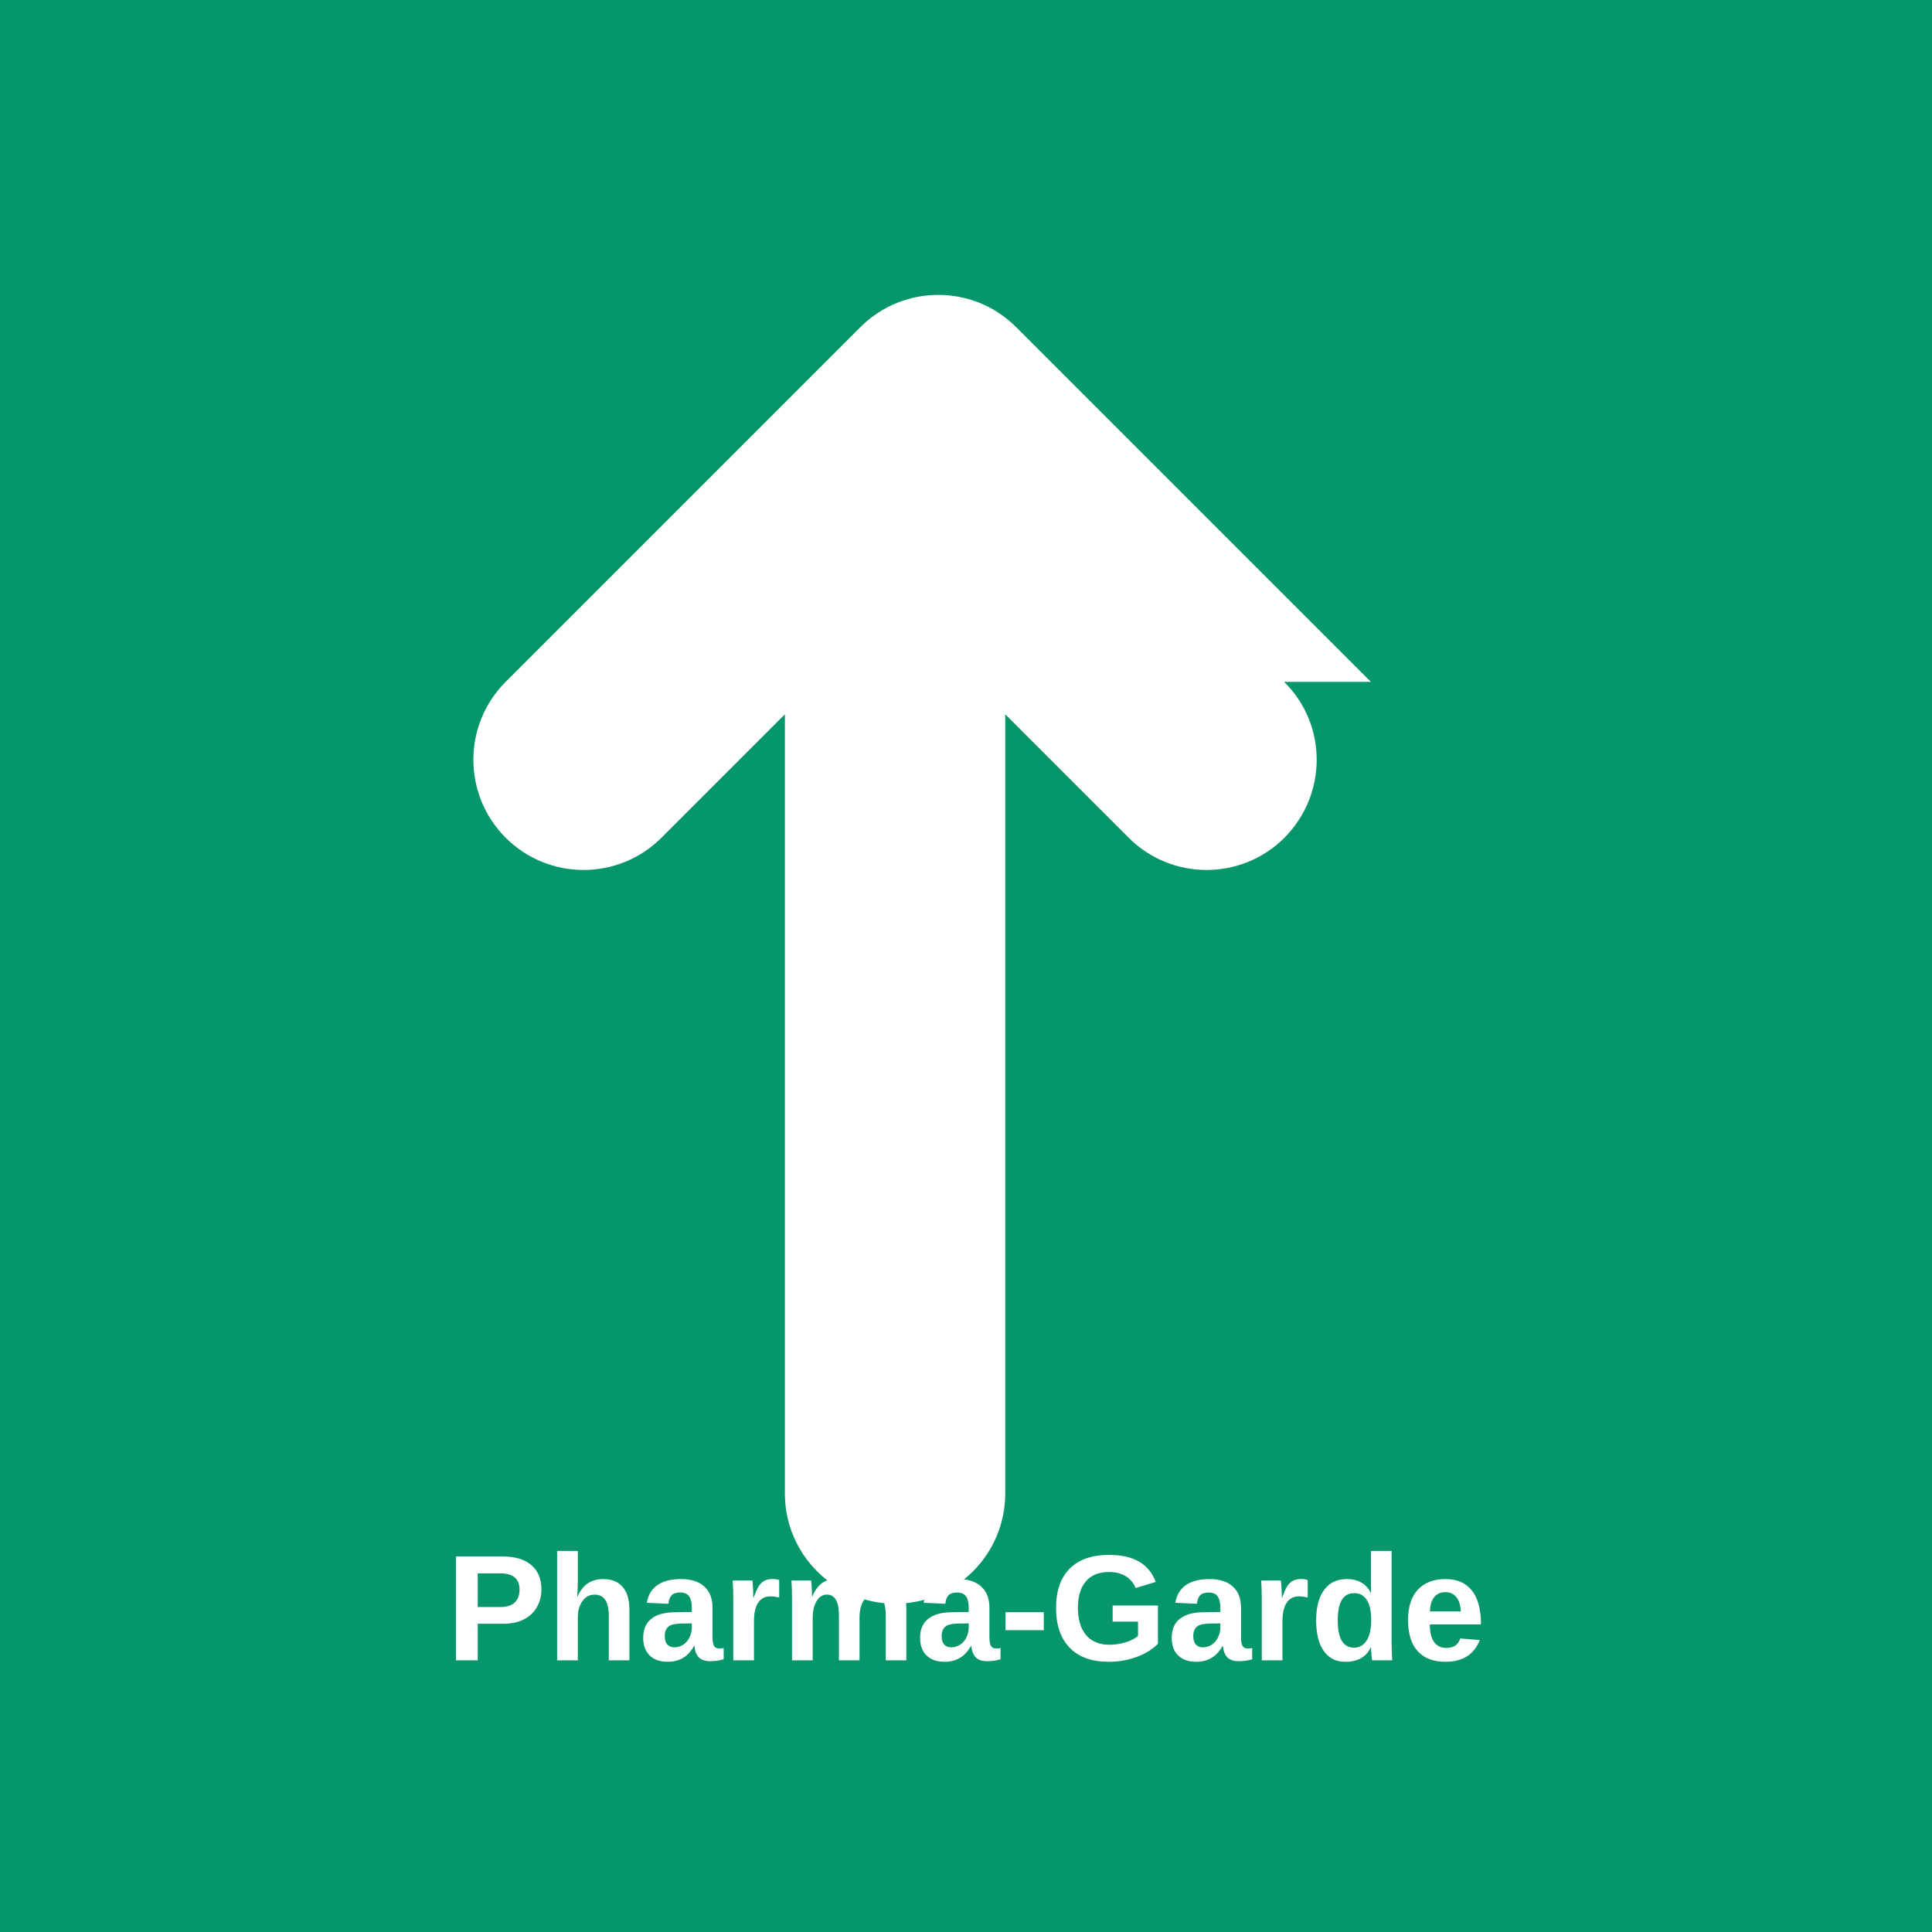
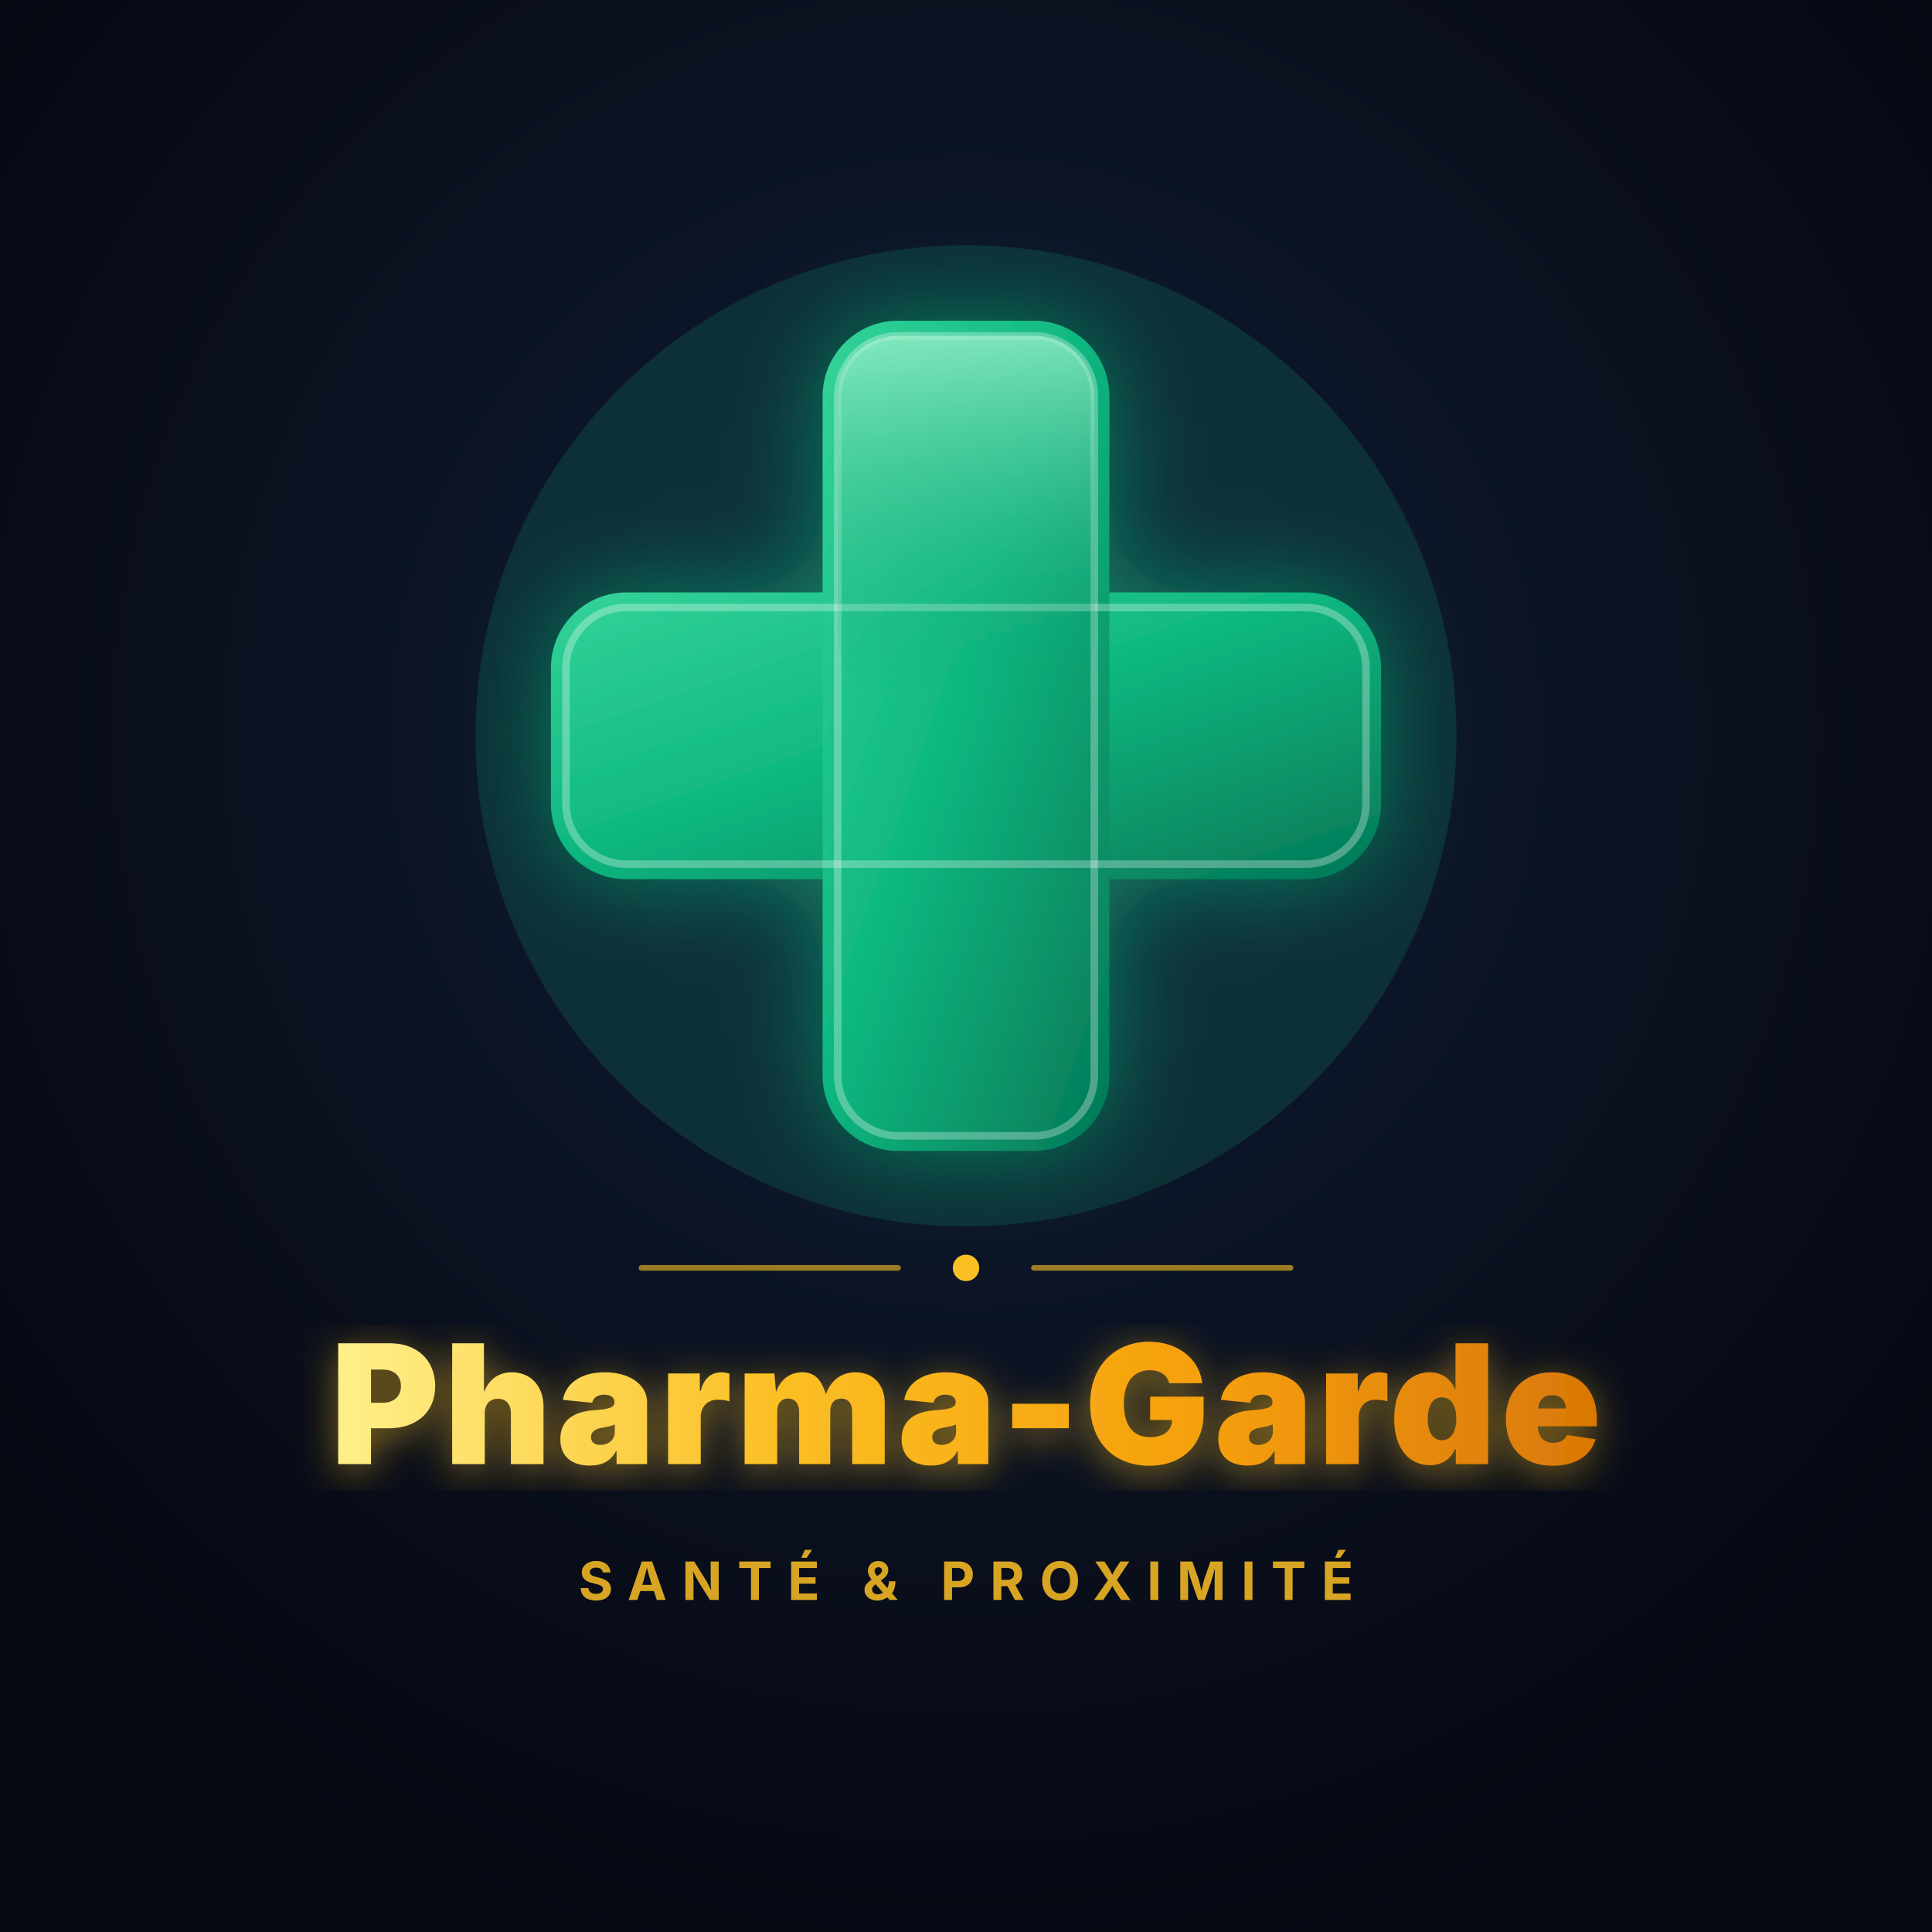
- <svg xmlns="http://www.w3.org/2000/svg" viewBox="0 0 512 512">
-   <rect width="512" height="512" fill="#059669" />
-   <path fill="#ffffff" d="M363.3 180.7l-94-94c-11.4-11.4-29.9-11.4-41.3 0l-94 94c-11.4 11.4-11.4 29.9 0 41.3s29.9 11.4 41.3 0L208 189.3v206.5c0 16.1 13.1 29.2 29.2 29.2s29.2-13.1 29.2-29.2V189.3l32.7 32.7c11.4 11.4 29.9 11.4 41.3 0 11.4-11.5 11.4-30-.1-41.3z" />
-   <text x="256" y="440" font-family="Arial, sans-serif" font-size="40" font-weight="bold" fill="#ffffff" text-anchor="middle">Pharma-Garde</text>
+ <svg xmlns="http://www.w3.org/2000/svg" viewBox="0 0 512 512" width="100%" height="100%">
+   <defs>
+     <radialGradient id="bgGlow" cx="50%" cy="38%" r="65%">
+       <stop offset="0%" stop-color="#0f1f38" />
+       <stop offset="65%" stop-color="#0a0f1c" />
+       <stop offset="100%" stop-color="#050811" />
+     </radialGradient>
+     <filter id="emeraldGlow" x="-30%" y="-30%" width="160%" height="160%">
+       <feDropShadow dx="0" dy="0" stdDeviation="12" flood-color="#10b981" flood-opacity="0.55" />
+     </filter>
+     <linearGradient id="emeraldGrad" x1="0%" y1="0%" x2="100%" y2="100%">
+       <stop offset="0%" stop-color="#34d399" />
+       <stop offset="45%" stop-color="#10b981" />
+       <stop offset="100%" stop-color="#047857" />
+     </linearGradient>
+     <linearGradient id="innerLight" x1="0%" y1="0%" x2="0%" y2="100%">
+       <stop offset="0%" stop-color="#a7f3d0" stop-opacity="0.7" />
+       <stop offset="100%" stop-color="#059669" stop-opacity="0" />
+     </linearGradient>
+     <linearGradient id="goldGrad" x1="0%" y1="0%" x2="100%" y2="0%">
+       <stop offset="0%" stop-color="#fef08a" />
+       <stop offset="35%" stop-color="#fbbf24" />
+       <stop offset="70%" stop-color="#f59e0b" />
+       <stop offset="100%" stop-color="#d97706" />
+     </linearGradient>
+     <filter id="goldGlow" x="-20%" y="-20%" width="140%" height="140%">
+       <feDropShadow dx="0" dy="2" stdDeviation="5" flood-color="#fbbf24" flood-opacity="0.5" />
+     </filter>
+   </defs>
+   <rect width="512" height="512" fill="url(#bgGlow)" />
+   <circle cx="256" cy="195" r="130" fill="#10b981" opacity="0.16" />
+   <g filter="url(#emeraldGlow)">
+     <rect x="146" y="157" width="220" height="76" rx="20" ry="20" fill="url(#emeraldGrad)" />
+     <rect x="218" y="85" width="76" height="220" rx="20" ry="20" fill="url(#emeraldGrad)" />
+     <rect x="150" y="161" width="212" height="68" rx="16" fill="none" stroke="rgba(255,255,255,0.3)" stroke-width="2" />
+     <rect x="222" y="89" width="68" height="212" rx="16" fill="none" stroke="rgba(255,255,255,0.3)" stroke-width="2" />
+     <rect x="222" y="89" width="68" height="96" rx="16" fill="url(#innerLight)" />
+   </g>
+   <circle cx="256" cy="336" r="3.5" fill="#fbbf24" />
+   <line x1="170" y1="336" x2="238" y2="336" stroke="#fbbf24" stroke-width="1.5" stroke-linecap="round" opacity="0.6" />
+   <line x1="274" y1="336" x2="342" y2="336" stroke="#fbbf24" stroke-width="1.5" stroke-linecap="round" opacity="0.6" />
+   <g filter="url(#goldGlow)">
+     <text x="256" y="388" font-family="'Inter', 'Montserrat', 'Segoe UI', -apple-system, sans-serif" font-size="44" font-weight="900" letter-spacing="1.2" fill="url(#goldGrad)" text-anchor="middle">Pharma-Garde</text>
+   </g>
+   <text x="256" y="424" font-family="'Inter', 'Segoe UI', -apple-system, sans-serif" font-size="14" font-weight="700" letter-spacing="4" fill="#fbbf24" opacity="0.85" text-anchor="middle">SANTÉ &amp; PROXIMITÉ</text>
</svg>
